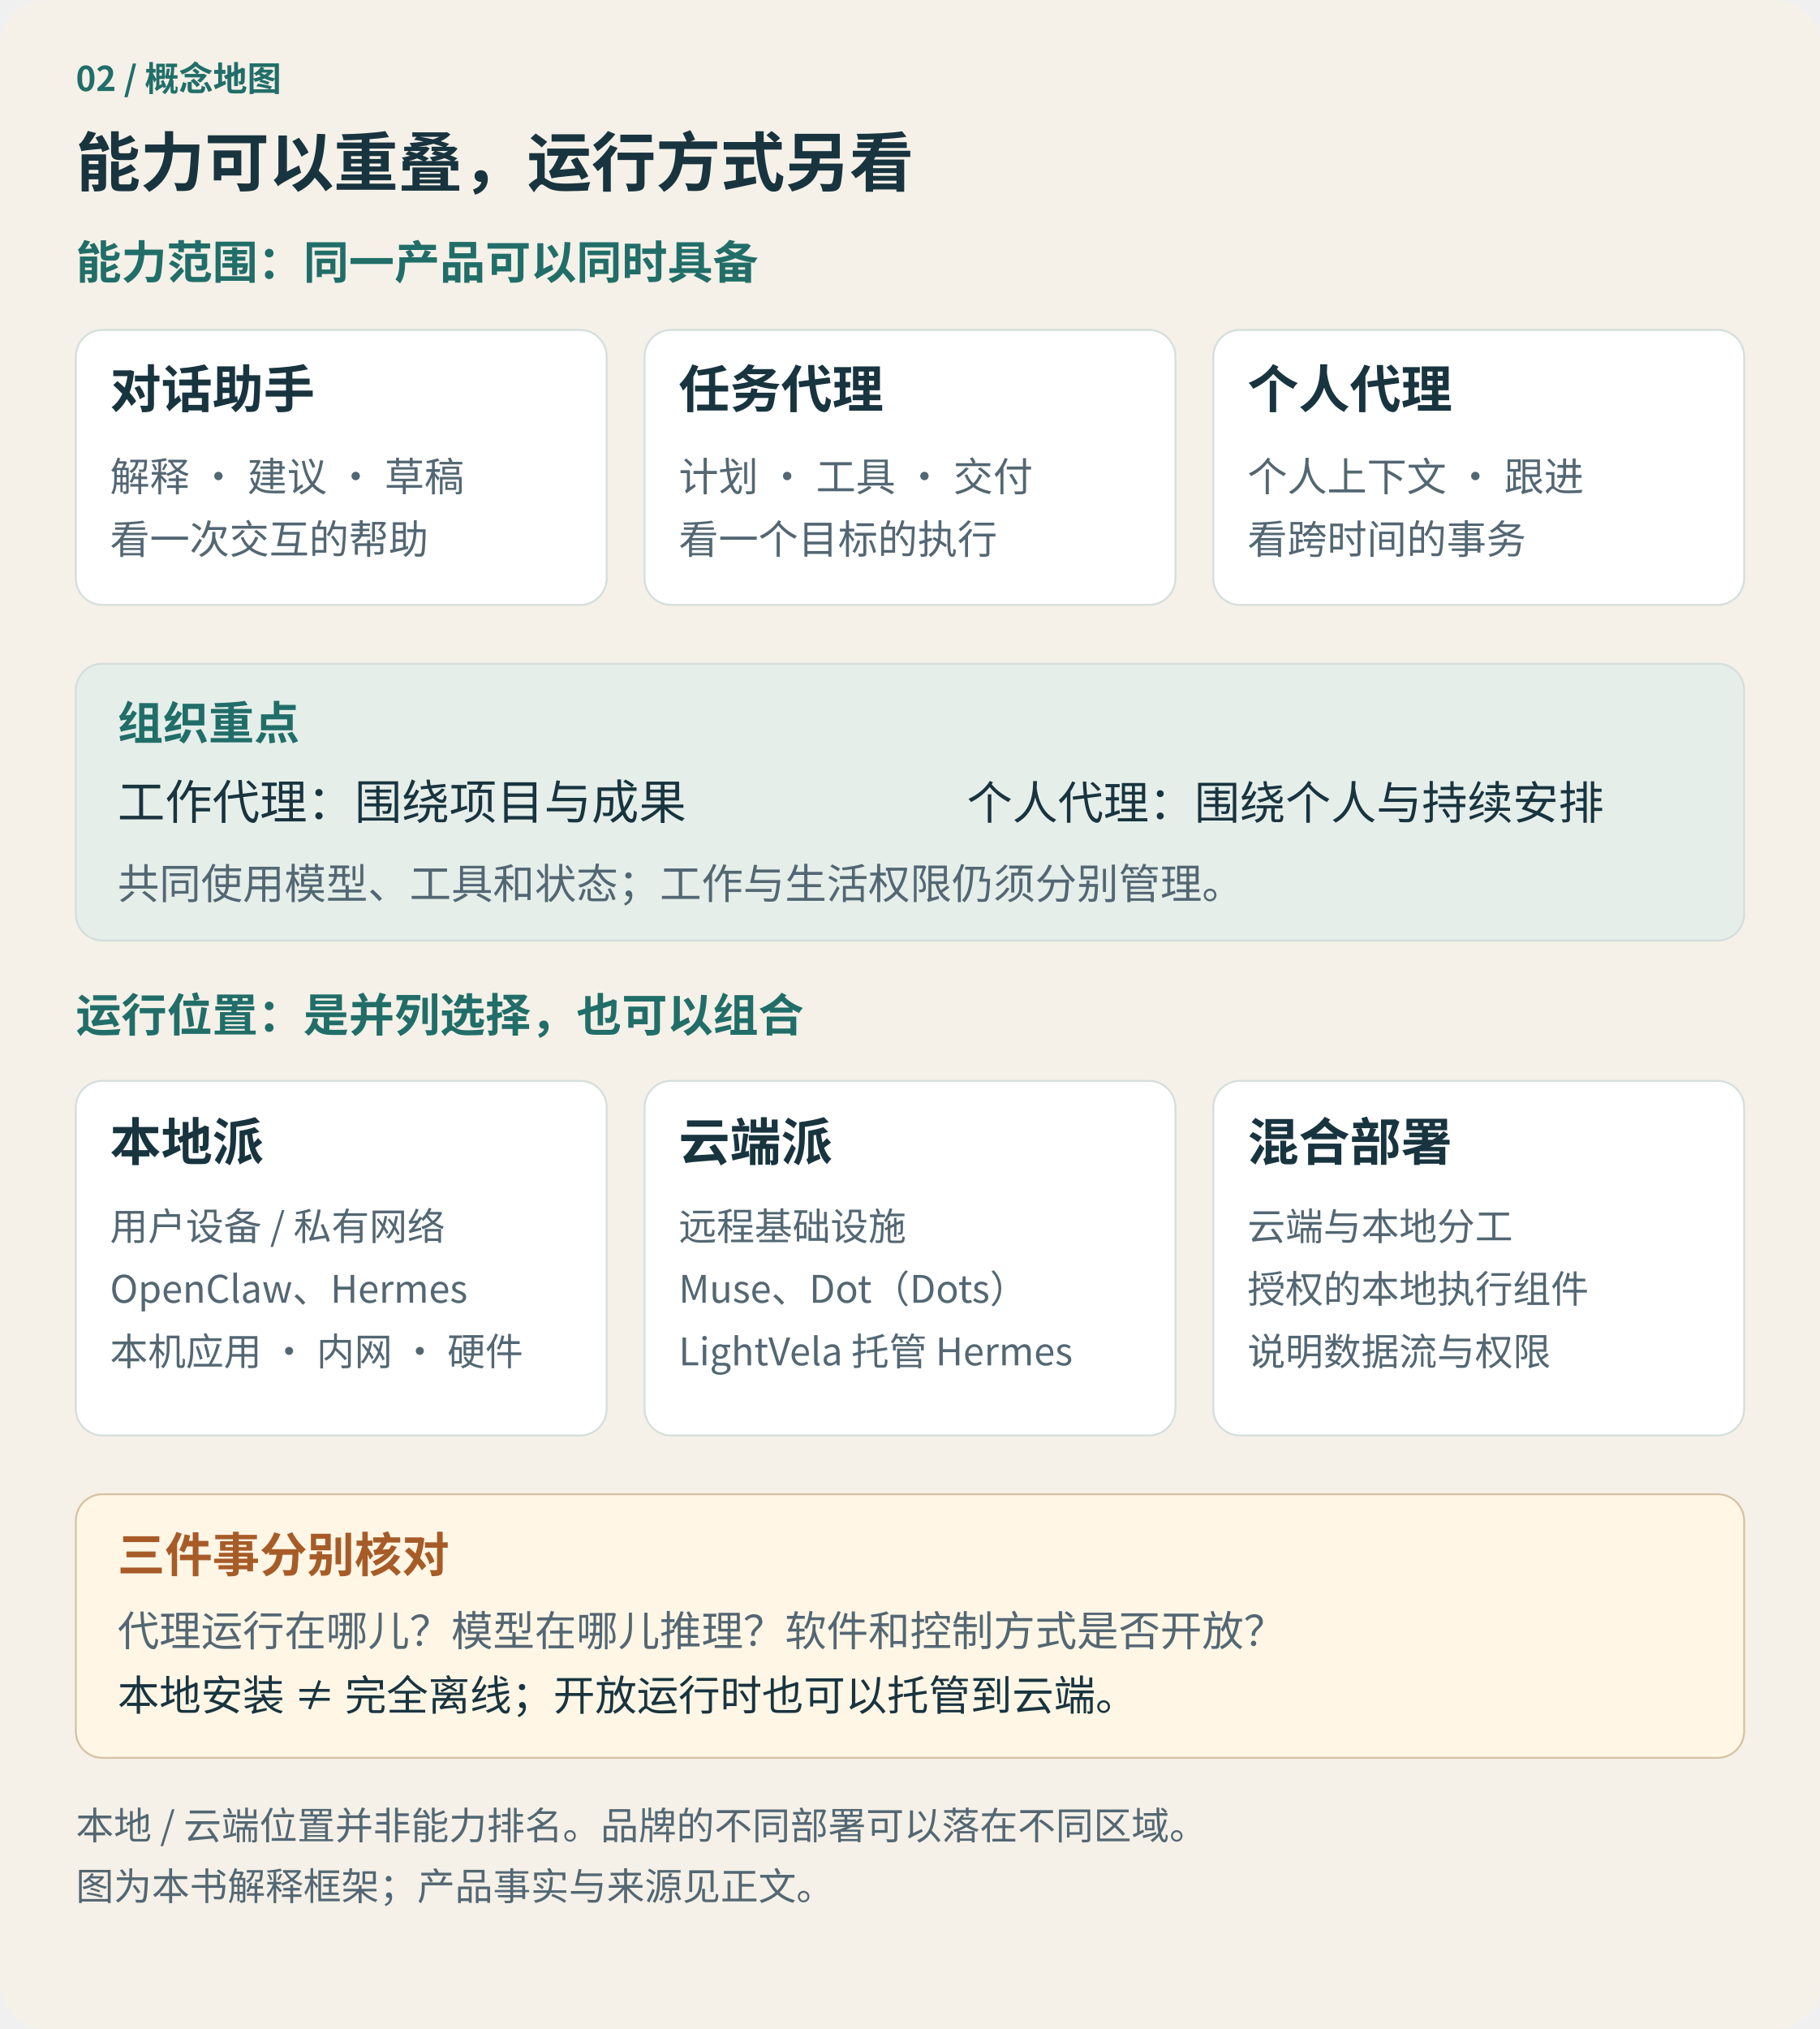
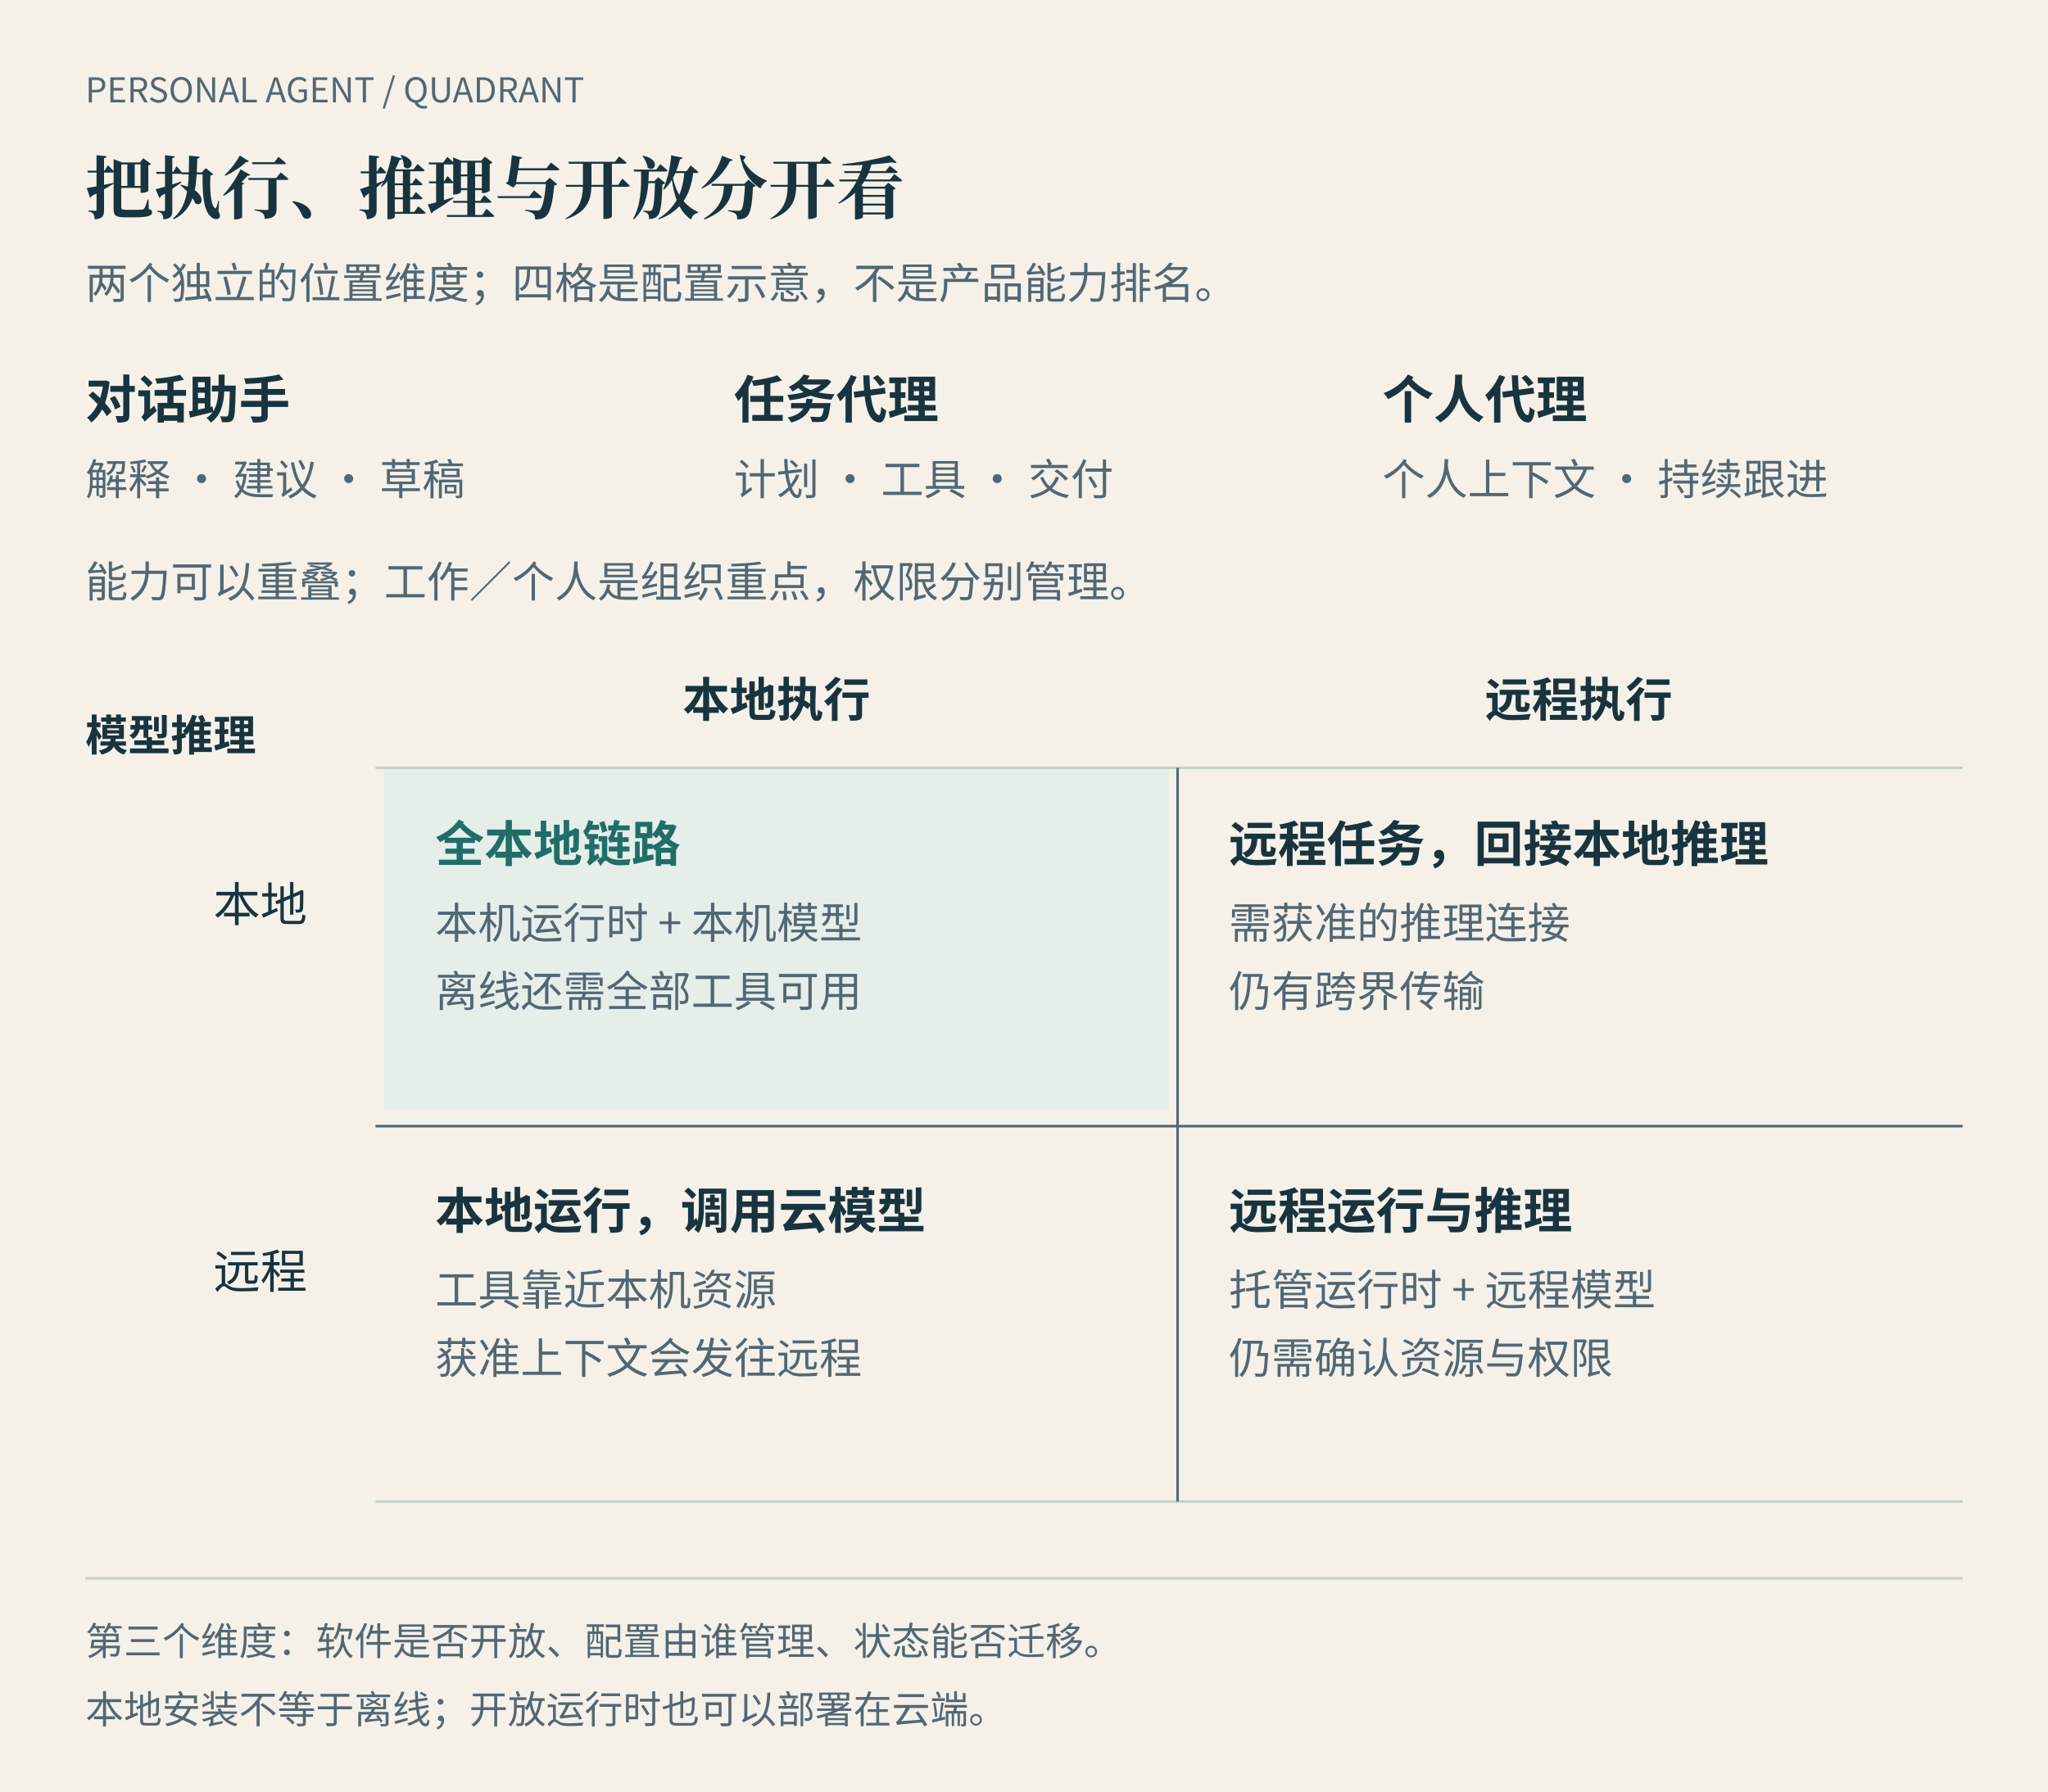
- <svg xmlns="http://www.w3.org/2000/svg" width="960" height="1070" viewBox="0 0 960 1070" role="img" aria-labelledby="title desc">
-   <rect width="960" height="1070" rx="24" fill="#f5f1e8" />
-   <g font-family="Noto Sans CJK SC, sans-serif" fill="#18343f">
-     <text x="40" y="48" font-size="18" fill="#216e69" font-weight="700">02 / 概念地图</text>
-     <text x="40" y="98" font-size="34" fill="#18343f" font-weight="700">能力可以重叠，运行方式另看</text>
-     <text x="40" y="147" font-size="24" fill="#216e69" font-weight="700">能力范围：同一产品可以同时具备</text>
-     <rect x="40" y="174" width="280" height="145" rx="14" fill="#ffffff" stroke="#d4dedb" />
-     <text x="58" y="215" font-size="27" fill="#18343f" font-weight="700">对话助手</text>
-     <text x="58" y="259" font-size="21" fill="#536773" font-weight="400">解释 · 建议 · 草稿</text>
-     <text x="58" y="292" font-size="21" fill="#536773" font-weight="400">看一次交互的帮助</text>
-     <rect x="340" y="174" width="280" height="145" rx="14" fill="#ffffff" stroke="#d4dedb" />
-     <text x="358" y="215" font-size="27" fill="#18343f" font-weight="700">任务代理</text>
-     <text x="358" y="259" font-size="21" fill="#536773" font-weight="400">计划 · 工具 · 交付</text>
-     <text x="358" y="292" font-size="21" fill="#536773" font-weight="400">看一个目标的执行</text>
-     <rect x="640" y="174" width="280" height="145" rx="14" fill="#ffffff" stroke="#d4dedb" />
-     <text x="658" y="215" font-size="27" fill="#18343f" font-weight="700">个人代理</text>
-     <text x="658" y="259" font-size="21" fill="#536773" font-weight="400">个人上下文 · 跟进</text>
-     <text x="658" y="292" font-size="21" fill="#536773" font-weight="400">看跨时间的事务</text>
-     <rect x="40" y="350" width="880" height="146" rx="14" fill="#e5eee9" stroke="#d4dedb" />
-     <text x="62" y="390" font-size="24" fill="#216e69" font-weight="700">组织重点</text>
-     <text x="62" y="432" font-size="25" fill="#18343f" font-weight="400">工作代理：围绕项目与成果</text>
-     <text x="510" y="432" font-size="24" fill="#18343f" font-weight="400">个人代理：围绕个人与持续安排</text>
-     <text x="62" y="474" font-size="22" fill="#536773" font-weight="400">共同使用模型、工具和状态；工作与生活权限仍须分别管理。</text>
-     <text x="40" y="544" font-size="24" fill="#216e69" font-weight="700">运行位置：是并列选择，也可以组合</text>
-     <rect x="40" y="570" width="280" height="187" rx="14" fill="#ffffff" stroke="#d4dedb" />
-     <text x="58" y="612" font-size="27" fill="#18343f" font-weight="700">本地派</text>
-     <text x="58" y="654" font-size="20" fill="#536773" font-weight="400">用户设备 / 私有网络</text>
-     <text x="58" y="687" font-size="20" fill="#536773" font-weight="400">OpenClaw、Hermes</text>
-     <text x="58" y="720" font-size="20" fill="#536773" font-weight="400">本机应用 · 内网 · 硬件</text>
-     <rect x="340" y="570" width="280" height="187" rx="14" fill="#ffffff" stroke="#d4dedb" />
-     <text x="358" y="612" font-size="27" fill="#18343f" font-weight="700">云端派</text>
-     <text x="358" y="654" font-size="20" fill="#536773" font-weight="400">远程基础设施</text>
-     <text x="358" y="687" font-size="20" fill="#536773" font-weight="400">Muse、Dot（Dots）</text>
-     <text x="358" y="720" font-size="20" fill="#536773" font-weight="400">LightVela 托管 Hermes</text>
-     <rect x="640" y="570" width="280" height="187" rx="14" fill="#ffffff" stroke="#d4dedb" />
-     <text x="658" y="612" font-size="27" fill="#18343f" font-weight="700">混合部署</text>
-     <text x="658" y="654" font-size="20" fill="#536773" font-weight="400">云端与本地分工</text>
-     <text x="658" y="687" font-size="20" fill="#536773" font-weight="400">授权的本地执行组件</text>
-     <text x="658" y="720" font-size="20" fill="#536773" font-weight="400">说明数据流与权限</text>
-     <rect x="40" y="788" width="880" height="139" rx="14" fill="#fff6e6" stroke="#d7c2a3" />
-     <text x="62" y="829" font-size="25" fill="#a75c28" font-weight="700">三件事分别核对</text>
-     <text x="62" y="868" font-size="22" fill="#536773" font-weight="400">代理运行在哪儿？模型在哪儿推理？软件和控制方式是否开放？</text>
-     <text x="62" y="902" font-size="22" fill="#18343f" font-weight="400">本地安装 ≠ 完全离线；开放运行时也可以托管到云端。</text>
-     <text x="40" y="970" font-size="20" fill="#536773" font-weight="400">本地 / 云端位置并非能力排名。品牌的不同部署可以落在不同区域。</text>
-     <text x="40" y="1002" font-size="20" fill="#536773" font-weight="400">图为本书解释框架；产品事实与来源见正文。</text>
-   </g>
+ <svg xmlns="http://www.w3.org/2000/svg" width="960" height="840" viewBox="0 0 960 840" role="img" aria-labelledby="02-concept-map-title 02-concept-map-desc" id="d-02-concept-map-root">
+   <defs>
+     <style>#d-02-concept-map-root { color: #18343f; font-family: Noto Sans CJK SC, PingFang SC, Microsoft YaHei, sans-serif; }
+       #d-02-concept-map-root .diagram-container { width:100%;overflow-x:auto }
+       #d-02-concept-map-root .diagram-container { overflow:visible }</style>
+     <marker id="d-02-concept-map-02-concept-map-neutral" markerWidth="8" markerHeight="6" refX="8" refY="3" orient="auto" markerUnits="userSpaceOnUse">
+       <path d="M0 0 L8 3 L0 6 Z" fill="#526774" />
+     </marker>
+     <marker id="d-02-concept-map-02-concept-map-accent" markerWidth="8" markerHeight="6" refX="8" refY="3" orient="auto" markerUnits="userSpaceOnUse">
+       <path d="M0 0 L8 3 L0 6 Z" fill="#216e69" />
+     </marker>
+   </defs>
+   <rect x="0" y="0" width="960" height="840" rx="0" fill="#f5f1e8" stroke-width="1.2" />
+   <text x="40" y="48" fill="#526774" font-size="16" font-weight="400" font-family="Noto Sans CJK SC, PingFang SC, Microsoft YaHei, sans-serif" text-anchor="start">PERSONAL AGENT  /  QUADRANT</text>
+   <text x="40" y="100" fill="#18343f" font-size="32" font-weight="600" font-family="Noto Serif CJK SC, Songti SC, serif" text-anchor="start">把执行、推理与开放分开看</text>
+   <text x="40" y="140" fill="#526774" font-size="20" font-weight="400" font-family="Noto Sans CJK SC, PingFang SC, Microsoft YaHei, sans-serif" text-anchor="start">两个独立的位置维度；四格是配置示意，不是产品能力排名。</text>
+   <text x="40" y="196" fill="#18343f" font-size="24" font-weight="600" font-family="Noto Sans CJK SC, PingFang SC, Microsoft YaHei, sans-serif" text-anchor="start">对话助手</text>
+   <text x="40" y="232" fill="#526774" font-size="20" font-weight="400" font-family="Noto Sans CJK SC, PingFang SC, Microsoft YaHei, sans-serif" text-anchor="start">解释 · 建议 · 草稿</text>
+   <text x="344" y="196" fill="#18343f" font-size="24" font-weight="600" font-family="Noto Sans CJK SC, PingFang SC, Microsoft YaHei, sans-serif" text-anchor="start">任务代理</text>
+   <text x="344" y="232" fill="#526774" font-size="20" font-weight="400" font-family="Noto Sans CJK SC, PingFang SC, Microsoft YaHei, sans-serif" text-anchor="start">计划 · 工具 · 交付</text>
+   <text x="648" y="196" fill="#18343f" font-size="24" font-weight="600" font-family="Noto Sans CJK SC, PingFang SC, Microsoft YaHei, sans-serif" text-anchor="start">个人代理</text>
+   <text x="648" y="232" fill="#526774" font-size="20" font-weight="400" font-family="Noto Sans CJK SC, PingFang SC, Microsoft YaHei, sans-serif" text-anchor="start">个人上下文 · 持续跟进</text>
+   <text x="40" y="280" fill="#526774" font-size="20" font-weight="400" font-family="Noto Sans CJK SC, PingFang SC, Microsoft YaHei, sans-serif" text-anchor="start">能力可以重叠；工作／个人是组织重点，权限分别管理。</text>
+   <text x="40" y="352" fill="#18343f" font-size="20" font-weight="600" font-family="Noto Sans CJK SC, PingFang SC, Microsoft YaHei, sans-serif" text-anchor="start">模型推理</text>
+   <text x="364" y="336" fill="#18343f" font-size="22" font-weight="600" font-family="Noto Sans CJK SC, PingFang SC, Microsoft YaHei, sans-serif" text-anchor="middle">本地执行</text>
+   <text x="740" y="336" fill="#18343f" font-size="22" font-weight="600" font-family="Noto Sans CJK SC, PingFang SC, Microsoft YaHei, sans-serif" text-anchor="middle">远程执行</text>
+   <rect x="180" y="360" width="368" height="160" rx="0" fill="#e5eee9" stroke-width="1.2" />
+   <line x1="176" y1="360" x2="920" y2="360" stroke="#c5d0ca" stroke-width="1.2" />
+   <line x1="176" y1="528" x2="920" y2="528" stroke="#526774" stroke-width="1.2" />
+   <line x1="176" y1="704" x2="920" y2="704" stroke="#c5d0ca" stroke-width="1.2" />
+   <line x1="552" y1="360" x2="552" y2="704" stroke="#526774" stroke-width="1.2" />
+   <text x="144" y="432" fill="#18343f" font-size="22" font-weight="400" font-family="Noto Sans CJK SC, PingFang SC, Microsoft YaHei, sans-serif" text-anchor="end">本地</text>
+   <text x="144" y="604" fill="#18343f" font-size="22" font-weight="400" font-family="Noto Sans CJK SC, PingFang SC, Microsoft YaHei, sans-serif" text-anchor="end">远程</text>
+   <text x="204" y="404" fill="#216e69" font-size="23" font-weight="600" font-family="Noto Sans CJK SC, PingFang SC, Microsoft YaHei, sans-serif" text-anchor="start">全本地链路</text>
+   <text x="204" y="440" fill="#526774" font-size="20" font-weight="400" font-family="Noto Sans CJK SC, PingFang SC, Microsoft YaHei, sans-serif" text-anchor="start">本机运行时 + 本机模型</text>
+   <text x="204" y="472" fill="#526774" font-size="20" font-weight="400" font-family="Noto Sans CJK SC, PingFang SC, Microsoft YaHei, sans-serif" text-anchor="start">离线还需全部工具可用</text>
+   <text x="576" y="404" fill="#18343f" font-size="23" font-weight="600" font-family="Noto Sans CJK SC, PingFang SC, Microsoft YaHei, sans-serif" text-anchor="start">远程任务，回接本地推理</text>
+   <text x="576" y="440" fill="#526774" font-size="20" font-weight="400" font-family="Noto Sans CJK SC, PingFang SC, Microsoft YaHei, sans-serif" text-anchor="start">需获准的推理连接</text>
+   <text x="576" y="472" fill="#526774" font-size="20" font-weight="400" font-family="Noto Sans CJK SC, PingFang SC, Microsoft YaHei, sans-serif" text-anchor="start">仍有跨界传输</text>
+   <text x="204" y="576" fill="#18343f" font-size="23" font-weight="600" font-family="Noto Sans CJK SC, PingFang SC, Microsoft YaHei, sans-serif" text-anchor="start">本地运行，调用云模型</text>
+   <text x="204" y="612" fill="#526774" font-size="20" font-weight="400" font-family="Noto Sans CJK SC, PingFang SC, Microsoft YaHei, sans-serif" text-anchor="start">工具靠近本机资源</text>
+   <text x="204" y="644" fill="#526774" font-size="20" font-weight="400" font-family="Noto Sans CJK SC, PingFang SC, Microsoft YaHei, sans-serif" text-anchor="start">获准上下文会发往远程</text>
+   <text x="576" y="576" fill="#18343f" font-size="23" font-weight="600" font-family="Noto Sans CJK SC, PingFang SC, Microsoft YaHei, sans-serif" text-anchor="start">远程运行与推理</text>
+   <text x="576" y="612" fill="#526774" font-size="20" font-weight="400" font-family="Noto Sans CJK SC, PingFang SC, Microsoft YaHei, sans-serif" text-anchor="start">托管运行时 + 远程模型</text>
+   <text x="576" y="644" fill="#526774" font-size="20" font-weight="400" font-family="Noto Sans CJK SC, PingFang SC, Microsoft YaHei, sans-serif" text-anchor="start">仍需确认资源与权限</text>
+   <line x1="40" y1="740" x2="920" y2="740" stroke="#c5d0ca" stroke-width="1.2" />
+   <text x="40" y="776" fill="#526774" font-size="18" font-weight="400" font-family="Noto Sans CJK SC, PingFang SC, Microsoft YaHei, sans-serif" text-anchor="start">第三个维度：软件是否开放、配置由谁管理、状态能否迁移。</text>
+   <text x="40" y="808" fill="#526774" font-size="18" font-weight="400" font-family="Noto Sans CJK SC, PingFang SC, Microsoft YaHei, sans-serif" text-anchor="start">本地安装不等于离线；开放运行时也可以部署在云端。</text>
</svg>
